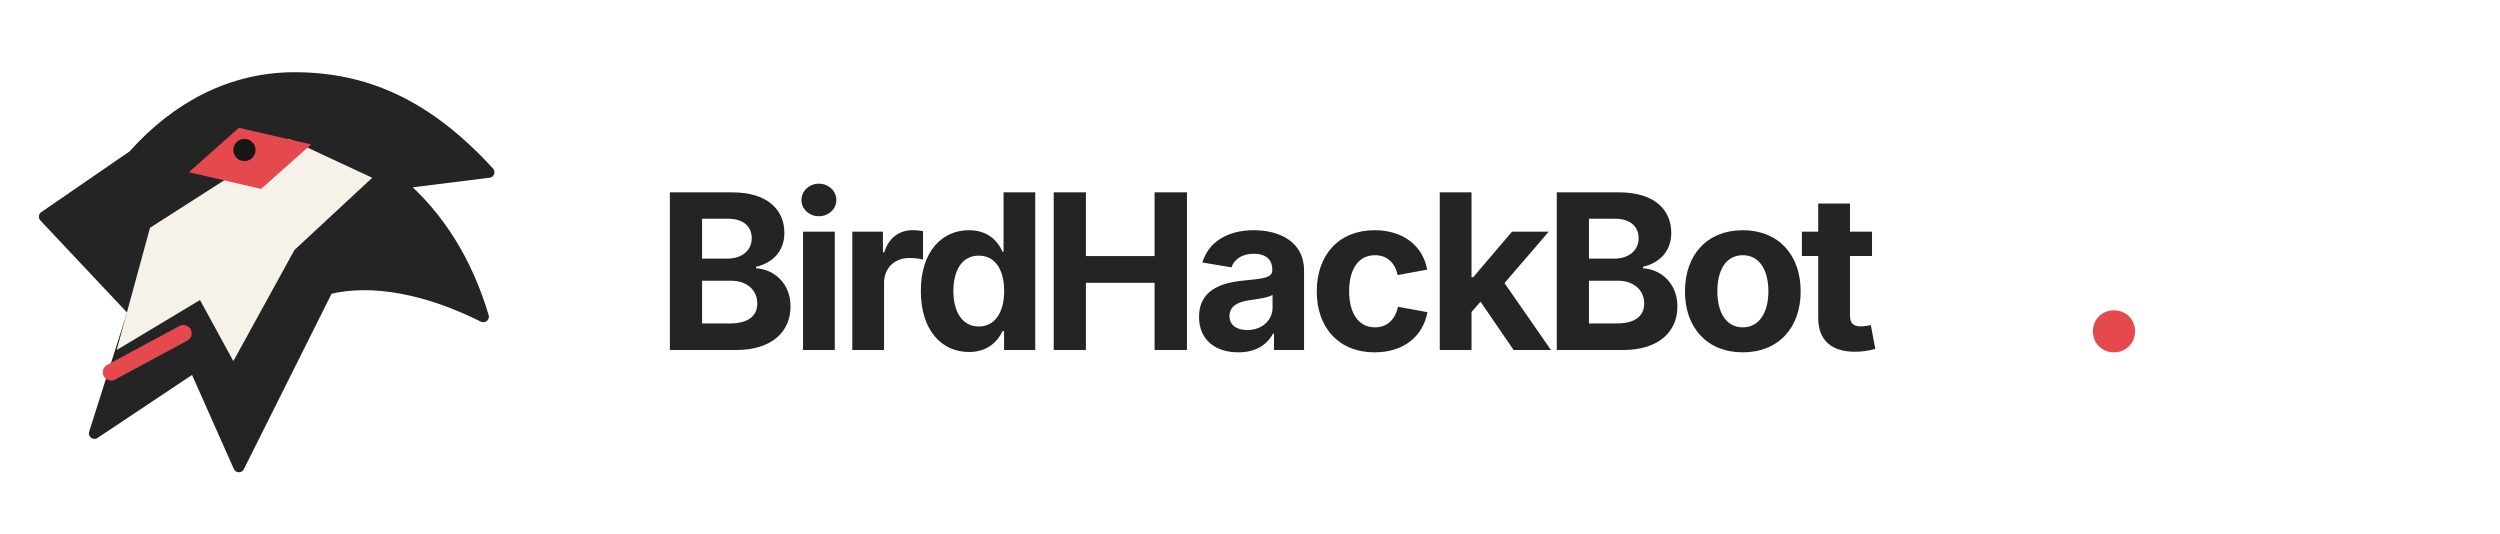
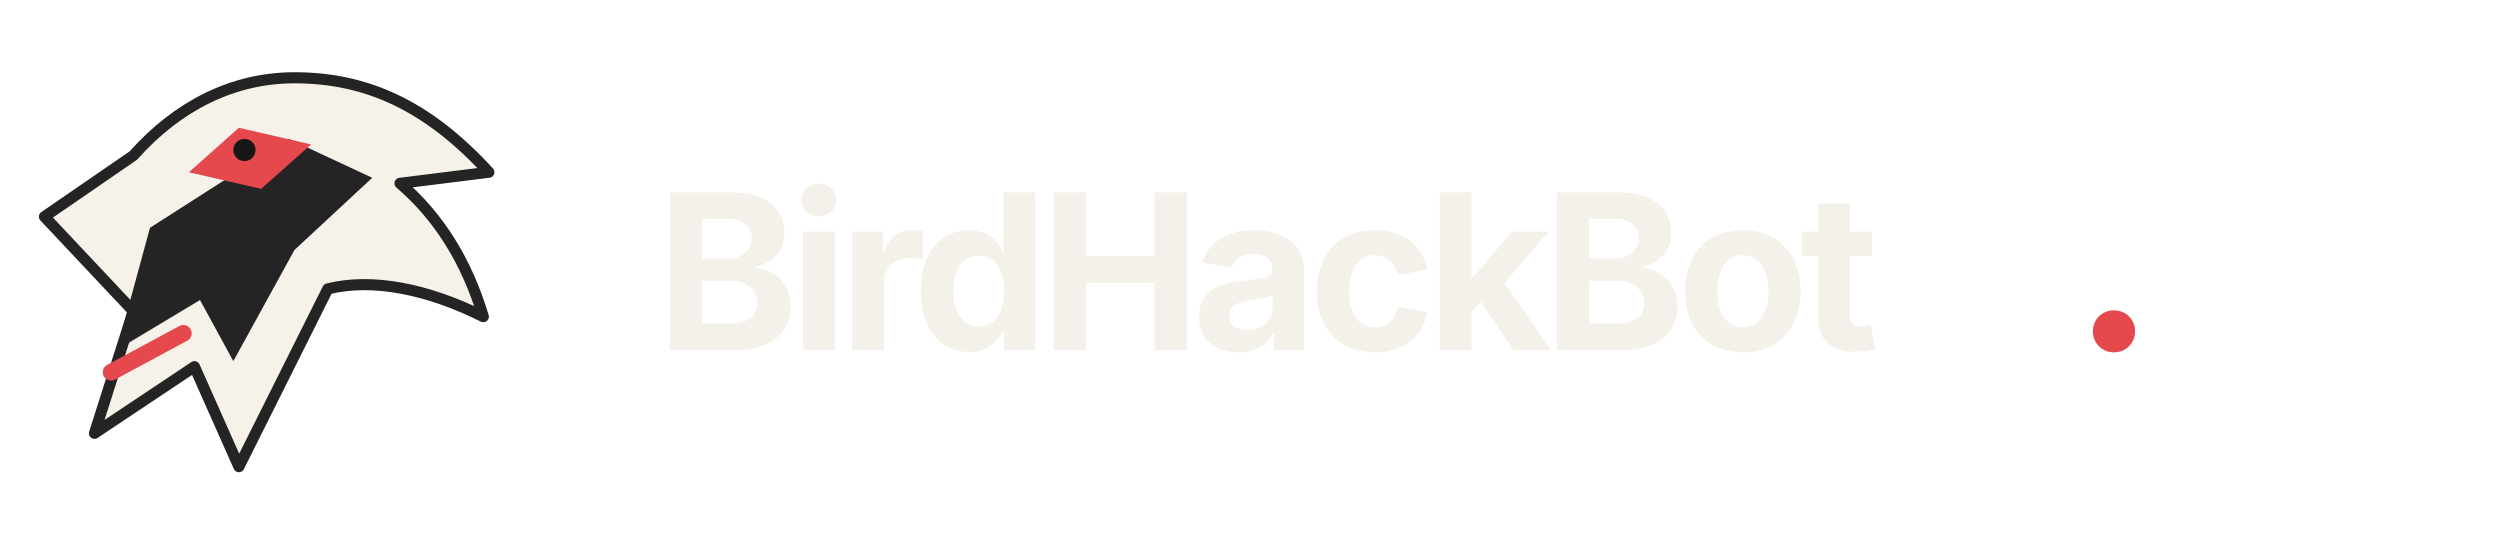
<svg xmlns="http://www.w3.org/2000/svg" viewBox="0 0 450 96" role="img" aria-labelledby="title desc">
-   <path fill="#242424" stroke="#242424" stroke-width="2" stroke-linejoin="round" d="M8 39 24 28c8-9 18-14 29-14 13 0 24 5 35 17l-16 2c7 6 12 14 15 24-10-5-20-7-28-5L43 84l-8-18L17 78l7-22L8 39Z" />
-   <path fill="#f6f2e9" d="m27 41 25-16 15 7-14 13-11 20-6-11-15 9 6-22Z" />
+   <path fill="#f6f2e9" stroke="#242424" stroke-width="2" stroke-linejoin="round" d="M8 39 24 28c8-9 18-14 29-14 13 0 24 5 35 17l-16 2c7 6 12 14 15 24-10-5-20-7-28-5L43 84l-8-18L17 78l7-22L8 39Z" />
+   <path fill="#242424" d="m27 41 25-16 15 7-14 13-11 20-6-11-15 9 6-22Z" />
  <path fill="#e5484d" d="m43 23 13 3-9 8-13-3 9-8Z" />
  <circle cx="44" cy="27" r="2" fill="#171717" />
  <path d="m20 67 13-7" fill="none" stroke="#e5484d" stroke-linecap="round" stroke-width="3" />
-   <text x="118" y="63" fill="#242424" font-family="Inter,Segoe UI,Arial,sans-serif" font-size="39" font-weight="700" letter-spacing="-1.7" textLength="246" lengthAdjust="spacingAndGlyphs">BirdHackBot</text>
+   <text x="118" y="63" fill="#f3f1ea" font-family="Inter,Segoe UI,Arial,sans-serif" font-size="39" font-weight="700" letter-spacing="-1.7" textLength="246" lengthAdjust="spacingAndGlyphs">BirdHackBot</text>
  <text x="373" y="63" fill="#e5484d" font-family="Inter,Segoe UI,Arial,sans-serif" font-size="45" font-weight="700">.</text>
</svg>
